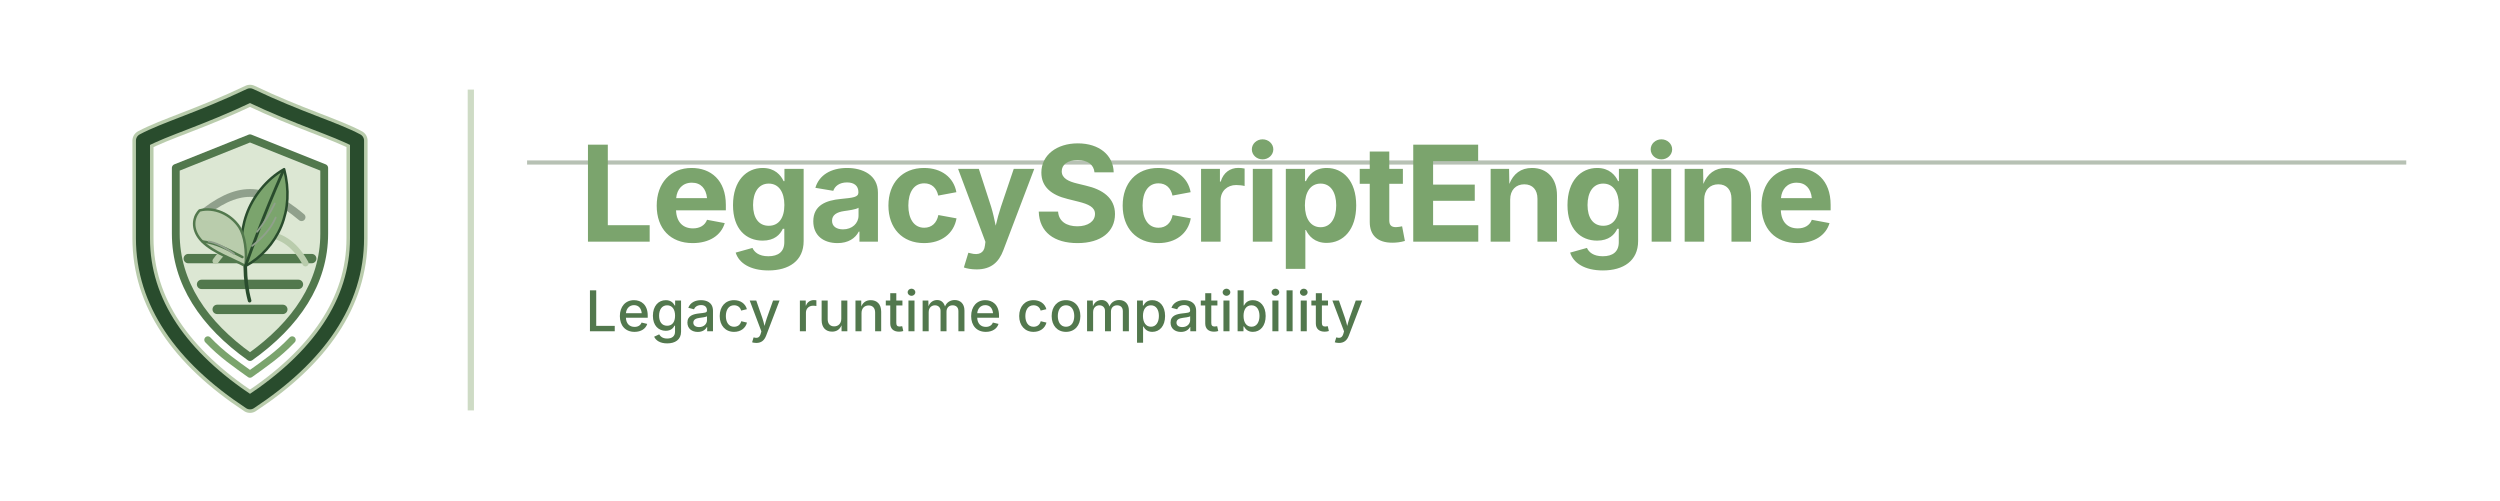
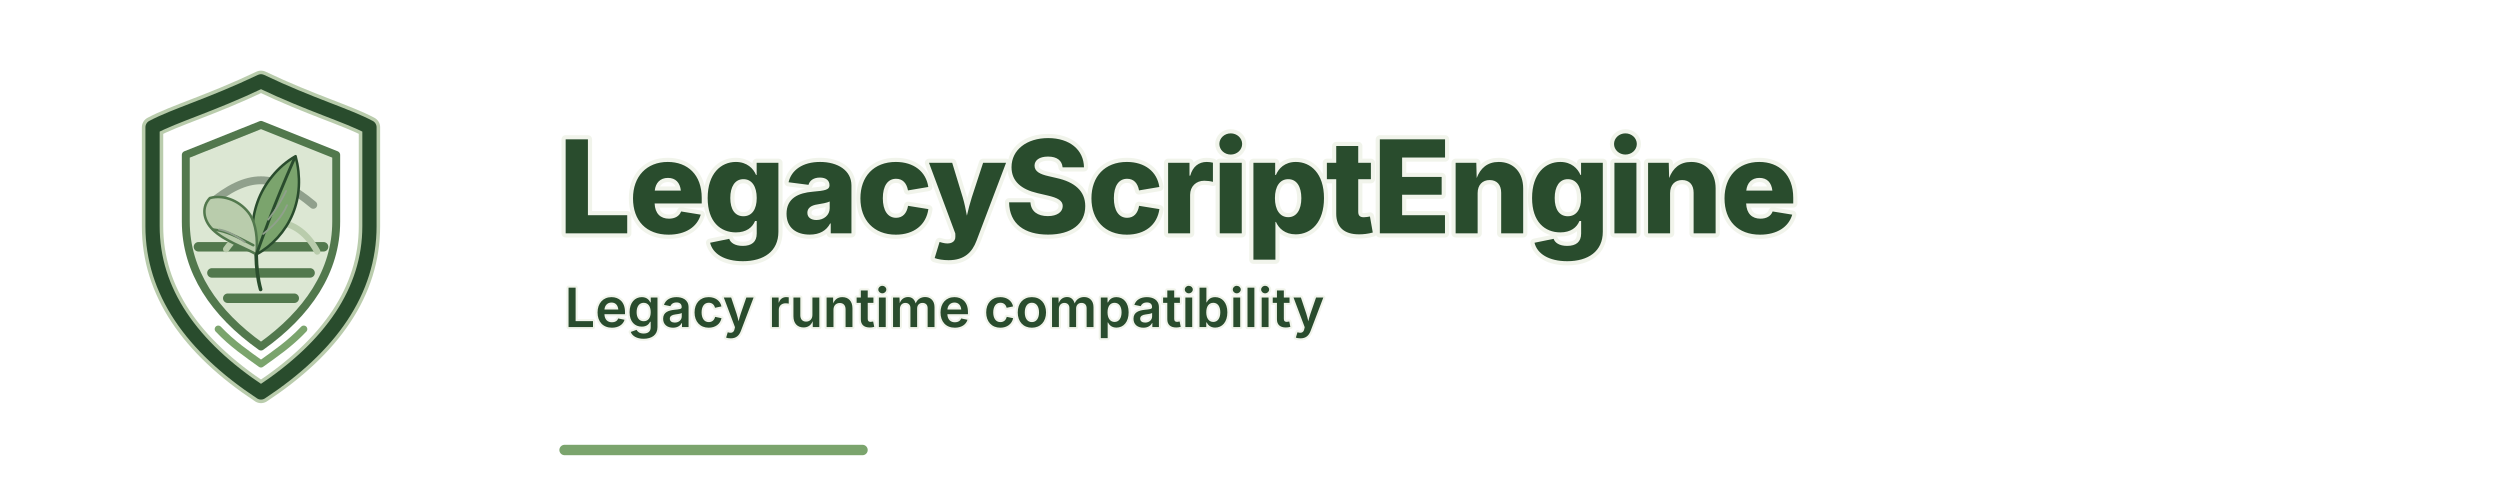
<svg xmlns="http://www.w3.org/2000/svg" width="1200" height="240" viewBox="0 0 1200 240" role="img" aria-labelledby="title desc">
-   <g transform="translate(24 24) scale(.375)">
-     <g>
-       <path d="M256 58 C319 88 365 101 393 116 V241 C393 323 344 393 256 451 C168 393 119 323 119 241 V116 C147 101 193 88 256 58Z" fill="none" stroke="#b9ccac" stroke-width="27" stroke-linecap="round" stroke-linejoin="round" />
-       <path d="M256 58 C319 88 365 101 393 116 V241 C393 323 344 393 256 451 C168 393 119 323 119 241 V116 C147 101 193 88 256 58Z" fill="none" stroke="#294c2d" stroke-width="18" stroke-linecap="round" stroke-linejoin="round" />
-       <path d="M161 151 L256 113 L351 151 V235 C351 298 315 351 256 393 C197 351 161 298 161 235Z" fill="#dce7d3" stroke="#52784d" stroke-width="10" stroke-linecap="round" stroke-linejoin="round" />
-       <path d="M190 214 C215 193 236 183 256 183 C276 183 297 193 322 214" fill="none" stroke="#90a08c" stroke-width="10" stroke-linecap="round" stroke-linejoin="round" />
-       <path d="M177 267 H335 M194 300 H318 M214 332 H298" fill="none" stroke="#52784d" stroke-width="12" stroke-linecap="round" stroke-linejoin="round" />
-       <path d="M212 270 C230 245 251 235 276 236 C298 237 315 251 327 273" fill="none" stroke="#b9ccac" stroke-width="8" stroke-linecap="round" stroke-linejoin="round" />
-       <g transform="translate(246 240) rotate(-8) scale(0.46)" opacity="1.0">
-         <path d="M-2 80 C-12 42 -5 -12 21 -62 C45 -108 89 -151 142 -172 C149 -114 138 -60 112 -16 C86 28 44 63 -2 80Z" fill="#7ba46d" stroke="#294c2d" stroke-width="7" stroke-linejoin="round" />
-         <path d="M-2 80 C-33 56 -85 31 -112 -5 C-135 -36 -132 -71 -107 -91 C-65 -96 -23 -69 -4 -30 C8 -4 8 39 -2 80Z" fill="#b9ccac" stroke="#52784d" stroke-width="7" stroke-linejoin="round" />
-         <path d="M-3 82 C24 31 61 -42 139 -168" fill="none" stroke="#294c2d" stroke-width="8" stroke-linecap="round" />
-         <path d="M-7 54 C-45 27 -73 5 -110 -4" fill="none" stroke="#52784d" stroke-width="7" stroke-linecap="round" />
-         <path d="M-3 83 C-7 116 -8 145 -4 177" fill="none" stroke="#294c2d" stroke-width="10" stroke-linecap="round" />
-         <path d="M24 27 C54 10 82 -12 100 -42 M43 -10 C69 -34 87 -58 103 -81 M-29 42 C-55 17 -75 4 -94 -2" fill="none" stroke="#90a08c" stroke-width="5" stroke-linecap="round" />
-       </g>
-       <path d="M202 371 C220 390 238 402 256 415 C274 402 292 390 310 371" fill="none" stroke="#7ba46d" stroke-width="9" stroke-linecap="round" stroke-linejoin="round" />
+   <g transform="translate(28 17) scale(.38)">
+     <path d="M256 58 C319 88 365 101 393 116 V241 C393 323 344 393 256 451 C168 393 119 323 119 241 V116 C147 101 193 88 256 58Z" fill="none" stroke="#b9ccac" stroke-width="27" stroke-linecap="round" stroke-linejoin="round" />
+     <path d="M256 58 C319 88 365 101 393 116 V241 C393 323 344 393 256 451 C168 393 119 323 119 241 V116 C147 101 193 88 256 58Z" fill="none" stroke="#294c2d" stroke-width="18" stroke-linecap="round" stroke-linejoin="round" />
+     <path d="M161 151 L256 113 L351 151 V235 C351 298 315 351 256 393 C197 351 161 298 161 235Z" fill="#dce7d3" stroke="#52784d" stroke-width="10" stroke-linecap="round" stroke-linejoin="round" />
+     <path d="M190 214 C215 193 236 183 256 183 C276 183 297 193 322 214" fill="none" stroke="#90a08c" stroke-width="10" stroke-linecap="round" stroke-linejoin="round" />
+     <path d="M177 267 H335 M194 300 H318 M214 332 H298" fill="none" stroke="#52784d" stroke-width="12" stroke-linecap="round" stroke-linejoin="round" />
+     <path d="M212 270 C230 245 251 235 276 236 C298 237 315 251 327 273" fill="none" stroke="#b9ccac" stroke-width="8" stroke-linecap="round" stroke-linejoin="round" />
+     <g transform="translate(246 240) rotate(-8) scale(0.46)" opacity="1.0">
+       <path d="M-2 80 C-12 42 -5 -12 21 -62 C45 -108 89 -151 142 -172 C149 -114 138 -60 112 -16 C86 28 44 63 -2 80Z" fill="#7ba46d" stroke="#294c2d" stroke-width="7" stroke-linejoin="round" />
+       <path d="M-2 80 C-33 56 -85 31 -112 -5 C-135 -36 -132 -71 -107 -91 C-65 -96 -23 -69 -4 -30 C8 -4 8 39 -2 80Z" fill="#b9ccac" stroke="#52784d" stroke-width="7" stroke-linejoin="round" />
+       <path d="M-3 82 C24 31 61 -42 139 -168" fill="none" stroke="#294c2d" stroke-width="8" stroke-linecap="round" />
+       <path d="M-7 54 C-45 27 -73 5 -110 -4" fill="none" stroke="#52784d" stroke-width="7" stroke-linecap="round" />
+       <path d="M-3 83 C-7 116 -8 145 -4 177" fill="none" stroke="#294c2d" stroke-width="10" stroke-linecap="round" />
+       <path d="M24 27 C54 10 82 -12 100 -42 M43 -10 C69 -34 87 -58 103 -81 M-29 42 C-55 17 -75 4 -94 -2" fill="none" stroke="#90a08c" stroke-width="5" stroke-linecap="round" />
    </g>
+     <path d="M202 371 C220 390 238 402 256 415 C274 402 292 390 310 371" fill="none" stroke="#7ba46d" stroke-width="9" stroke-linecap="round" stroke-linejoin="round" />
  </g>
-   <path d="M226 43 V197" stroke="#b9ccac" stroke-width="3" opacity=".7" />
-   <path d="M253 78 H1155" stroke="#90a08c" stroke-width="2" opacity=".65" />
-   <text x="278" y="116" fill="#7ba46d" font-family="Inter,Segoe UI,sans-serif" font-size="64" font-weight="700" letter-spacing="-1.5">LegacyScriptEngine</text>
-   <text x="281" y="159" fill="#52784d" font-family="Inter,Segoe UI,sans-serif" font-size="27" font-weight="500">Legacy runtime compatibility</text>
+   <text x="268" y="112" fill="#294c2d" stroke="#f1f4eb" stroke-width="4" stroke-linejoin="round" paint-order="stroke fill" font-family="Inter,Segoe UI,sans-serif" font-size="62" font-weight="760" letter-spacing="-1.4">LegacyScriptEngine</text>
+   <text x="271" y="157" fill="#294c2d" stroke="#f1f4eb" stroke-width="2" stroke-linejoin="round" paint-order="stroke fill" font-family="Inter,Segoe UI,sans-serif" font-size="26" font-weight="620">Legacy runtime compatibility</text>
+   <path d="M271 216 H414" stroke="#7ba46d" stroke-width="5" stroke-linecap="round" />
</svg>
